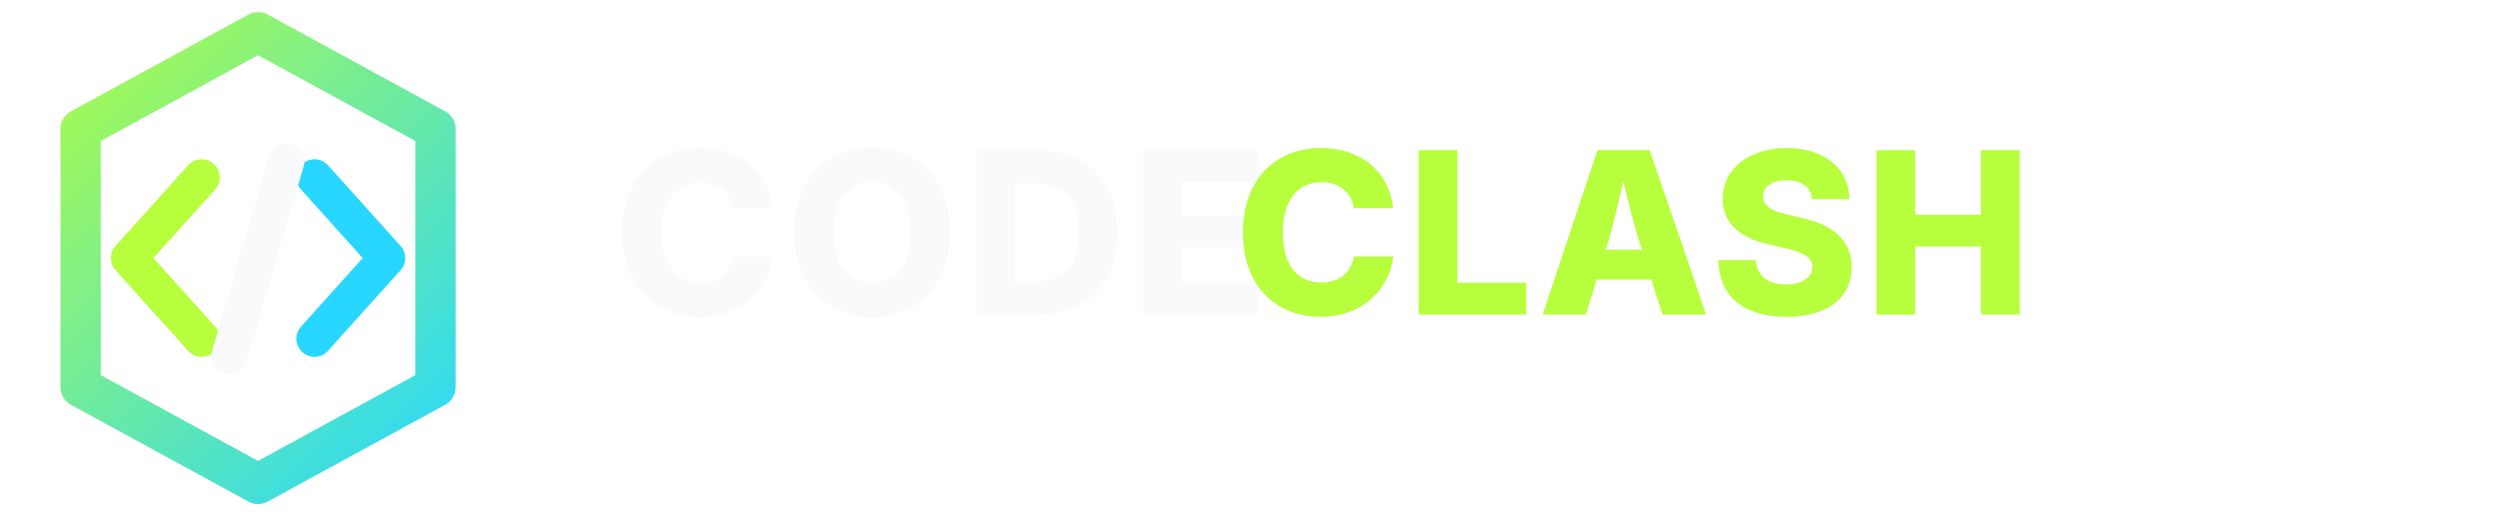
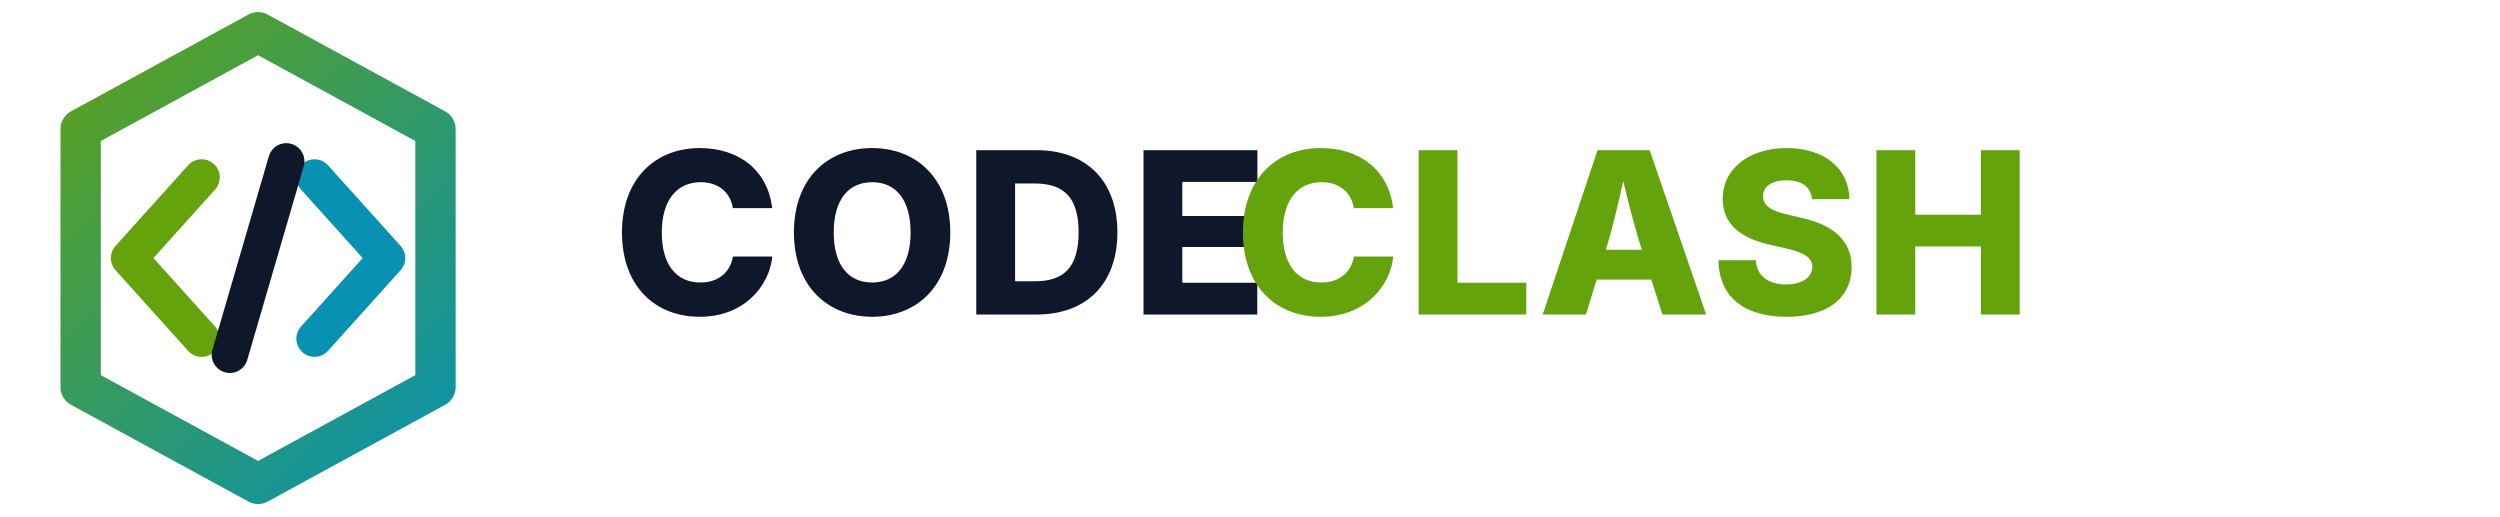
<svg xmlns="http://www.w3.org/2000/svg" width="310" height="64" viewBox="0 0 310 64" fill="none">
  <defs>
    <linearGradient id="g" x1="2" y1="2" x2="58" y2="58" gradientUnits="userSpaceOnUse">
-       <stop stop-color="#B7FF3C" />
-       <stop offset="1" stop-color="#27D7FF" />
+       <stop stop-color="#65A30D" />
+       <stop offset="1" stop-color="#0891B2" />
    </linearGradient>
  </defs>
  <path d="M32 4L54 16V48L32 60L10 48V16L32 4Z" stroke="url(#g)" stroke-width="5" stroke-linejoin="round" />
-   <path d="M25 22L16 32L25 42" stroke="#B7FF3C" stroke-width="4.5" stroke-linecap="round" stroke-linejoin="round" />
-   <path d="M39 22L48 32L39 42" stroke="#27D7FF" stroke-width="4.5" stroke-linecap="round" stroke-linejoin="round" />
-   <path d="M35.5 20L28.5 44" stroke="#F8FAFC" stroke-width="4.5" stroke-linecap="round" />
-   <text x="76" y="39" fill="#F8FAFC" font-size="28" font-weight="800" font-family="Inter, ui-sans-serif, system-ui, sans-serif" letter-spacing="0.5">CODE</text>
-   <text x="153" y="39" fill="#B7FF3C" font-size="28" font-weight="800" font-family="Inter, ui-sans-serif, system-ui, sans-serif" letter-spacing="0.5">CLASH</text>
+   <path d="M25 22L16 32L25 42" stroke="#65A30D" stroke-width="4.5" stroke-linecap="round" stroke-linejoin="round" />
+   <path d="M39 22L48 32L39 42" stroke="#0891B2" stroke-width="4.5" stroke-linecap="round" stroke-linejoin="round" />
+   <path d="M35.5 20L28.5 44" stroke="#0F172A" stroke-width="4.5" stroke-linecap="round" />
+   <text x="76" y="39" fill="#0F172A" font-size="28" font-weight="800" font-family="Inter, ui-sans-serif, system-ui, sans-serif" letter-spacing="0.5">CODE</text>
+   <text x="153" y="39" fill="#65A30D" font-size="28" font-weight="800" font-family="Inter, ui-sans-serif, system-ui, sans-serif" letter-spacing="0.5">CLASH</text>
</svg>
